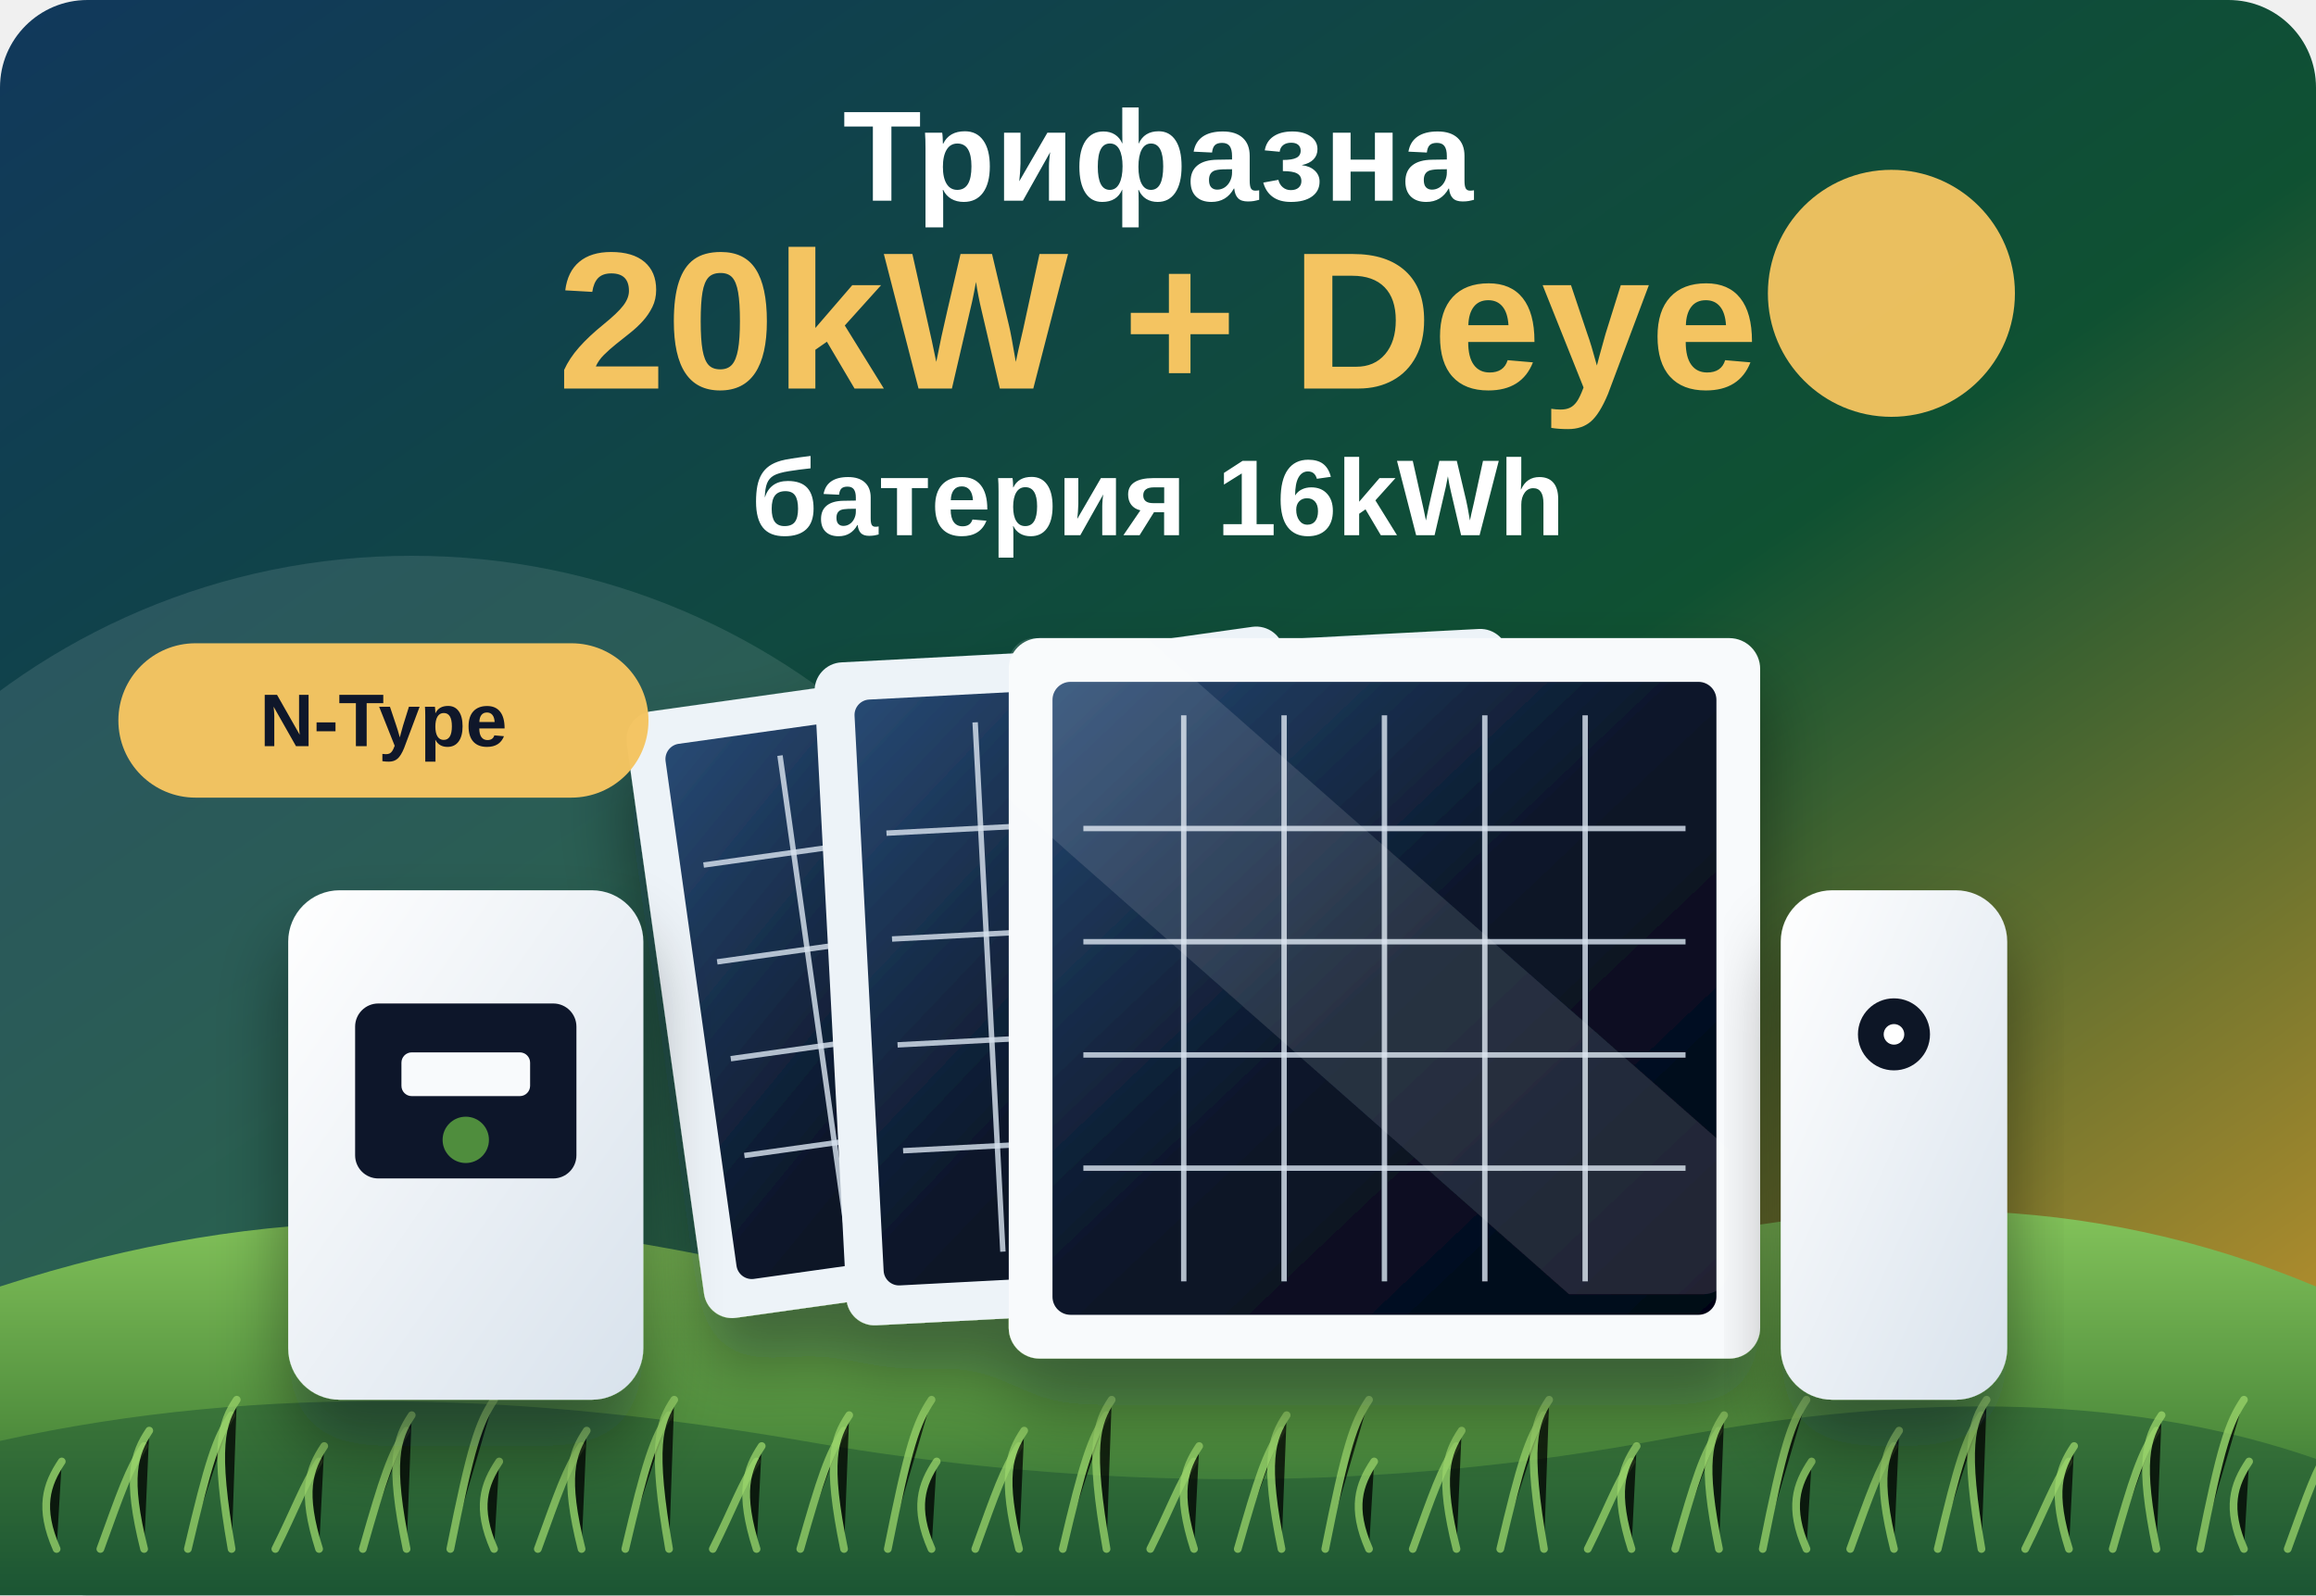
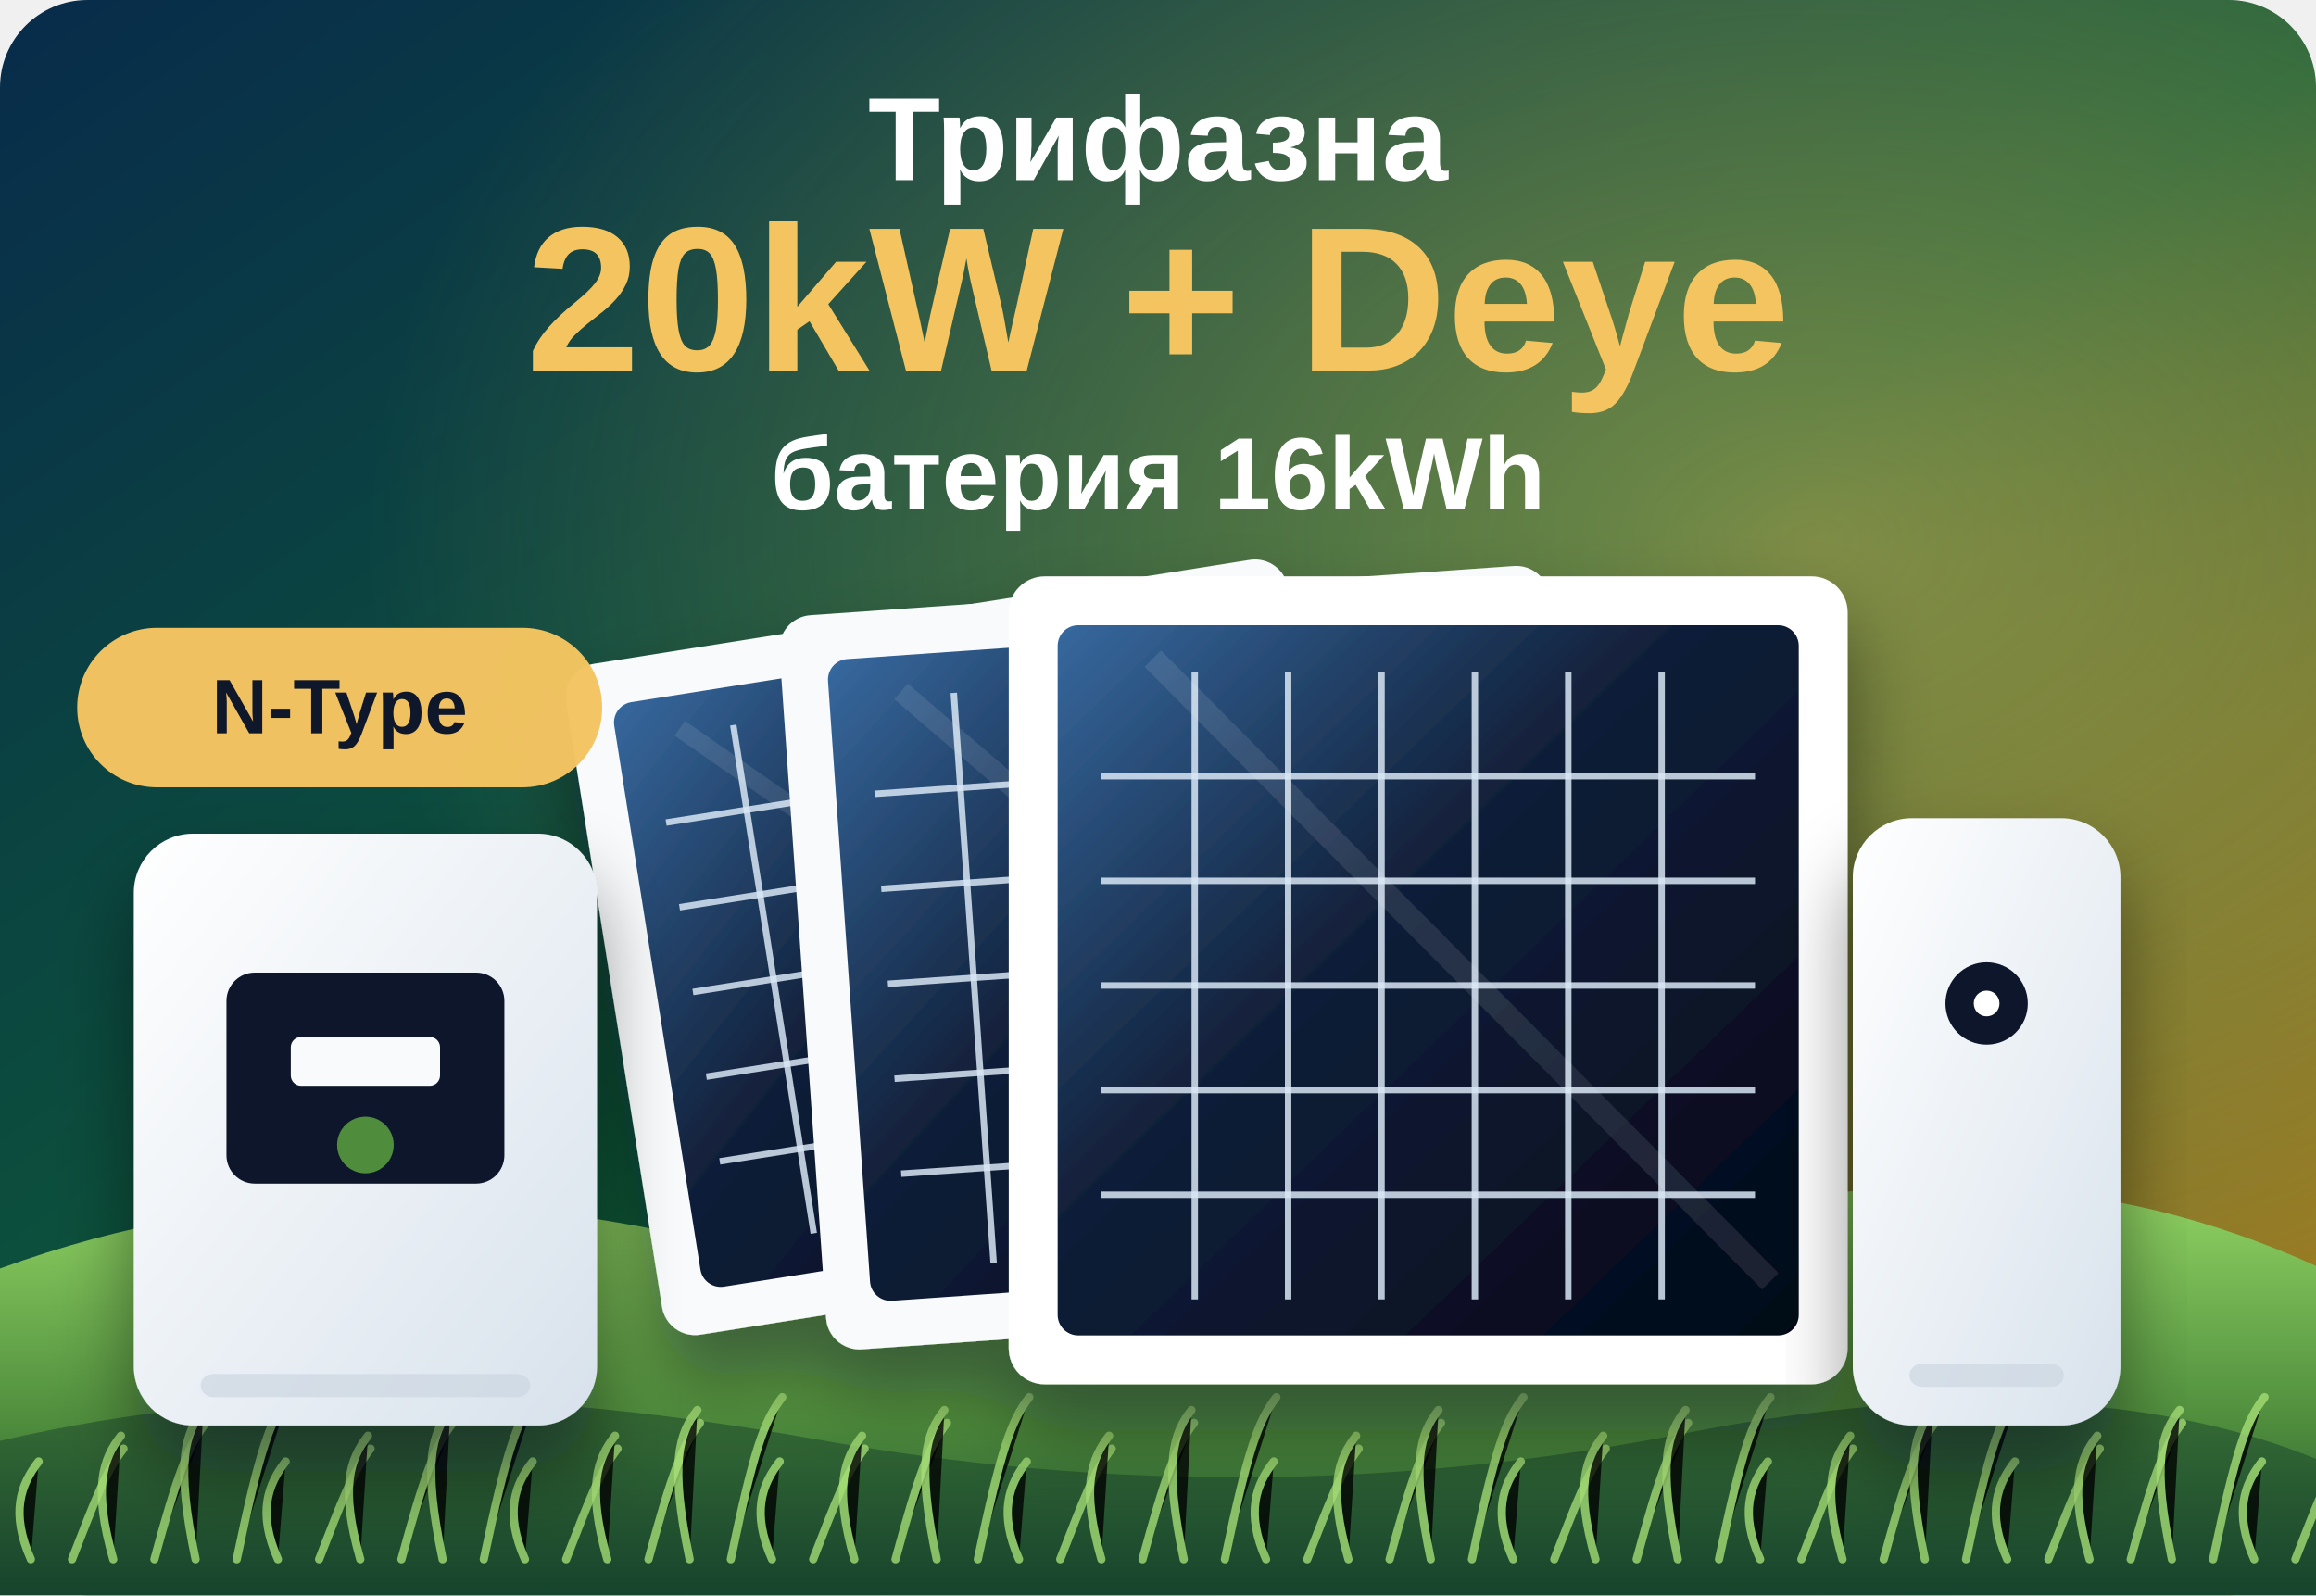
<svg xmlns="http://www.w3.org/2000/svg" width="900" height="620" viewBox="0 0 900 620" role="img" aria-label="Трифазна 20kW Deye 16kWh">
  <defs>
    <linearGradient id="sky" x1="0" y1="0" x2="1" y2="1">
-       <stop offset="0" stop-color="#11385C" />
-       <stop offset=".55" stop-color="#0F5132" />
-       <stop offset="1" stop-color="#D79B2B" />
+       <stop offset="0" stop-color="#082B4B" />
+       <stop offset=".52" stop-color="#0D5A38" />
+       <stop offset="1" stop-color="#B47B18" />
    </linearGradient>
+     <radialGradient id="goldGlow" cx=".78" cy=".34" r=".62">
+       <stop offset="0" stop-color="#F7C75B" stop-opacity=".45" />
+       <stop offset="1" stop-color="#F7C75B" stop-opacity="0" />
+     </radialGradient>
    <linearGradient id="glass" x1="0" y1="0" x2="1" y2="1">
-       <stop offset="0" stop-color="#284A74" />
-       <stop offset=".48" stop-color="#0B172A" />
+       <stop offset="0" stop-color="#37699F" />
+       <stop offset=".42" stop-color="#111F38" />
      <stop offset="1" stop-color="#020617" />
    </linearGradient>
    <linearGradient id="device" x1="0" y1="0" x2="1" y2="1">
      <stop offset="0" stop-color="#FFFFFF" />
      <stop offset="1" stop-color="#D8E2EC" />
    </linearGradient>
    <linearGradient id="grass" x1="0" y1="0" x2="0" y2="1">
-       <stop offset="0" stop-color="#83C35A" />
+       <stop offset="0" stop-color="#91D363" />
      <stop offset=".58" stop-color="#4F8D3D" />
-       <stop offset="1" stop-color="#1D5B35" />
+       <stop offset="1" stop-color="#17482F" />
    </linearGradient>
    <filter id="shadow" x="-25%" y="-25%" width="150%" height="160%">
-       <feDropShadow dx="0" dy="18" stdDeviation="14" flood-color="#020617" flood-opacity=".42" />
+       <feDropShadow dx="0" dy="18" stdDeviation="15" flood-color="#020617" flood-opacity=".45" />
    </filter>
-     <clipPath id="shineClip">
-       <rect x="0" y="0" width="280" height="255" rx="10" />
-     </clipPath>
  </defs>
  <rect width="900" height="620" rx="34" fill="url(#sky)" />
-   <circle cx="735" cy="114" r="48" fill="#F4C461" opacity=".95">
-     <animate attributeName="opacity" values=".78;.98;.78" dur="4.8s" repeatCount="indefinite" />
-   </circle>
-   <circle cx="160" cy="486" r="270" fill="#FFFFFF" opacity=".11" />
-   <path class="offer-grass" d="M0 500c105 -34 194 -31 302 -6 112 26 205 27 317 -4 102 -28 193 -27 281 10v120H0z" fill="url(#grass)" />
-   <path class="offer-grass" d="M0 560c104 -23 208 -18 312 0 114 20 226 20 336 -1 101 -19 183 -16 252 8v53H0z" fill="#184D31" opacity=".45" />
-   <path d="M22 602c-7 -16 -4 -25 2 -34" stroke="#9BD56B" stroke-width="3" stroke-linecap="round" opacity=".75" />
-   <path d="M39 602c8 -22 11 -31 17 -40" stroke="#9BD56B" stroke-width="3" stroke-linecap="round" opacity=".75" />
-   <path d="M56 602c-7 -28 -4 -37 2 -46" stroke="#9BD56B" stroke-width="3" stroke-linecap="round" opacity=".75" />
-   <path d="M73 602c8 -34 11 -43 17 -52" stroke="#9BD56B" stroke-width="3" stroke-linecap="round" opacity=".75" />
-   <path d="M90 602c-7 -40 -4 -49 2 -58" stroke="#9BD56B" stroke-width="3" stroke-linecap="round" opacity=".75" />
-   <path d="M107 602c8 -16 11 -25 17 -34" stroke="#9BD56B" stroke-width="3" stroke-linecap="round" opacity=".75" />
-   <path d="M124 602c-7 -22 -4 -31 2 -40" stroke="#9BD56B" stroke-width="3" stroke-linecap="round" opacity=".75" />
-   <path d="M141 602c8 -28 11 -37 17 -46" stroke="#9BD56B" stroke-width="3" stroke-linecap="round" opacity=".75" />
-   <path d="M158 602c-7 -34 -4 -43 2 -52" stroke="#9BD56B" stroke-width="3" stroke-linecap="round" opacity=".75" />
-   <path d="M175 602c8 -40 11 -49 17 -58" stroke="#9BD56B" stroke-width="3" stroke-linecap="round" opacity=".75" />
-   <path d="M192 602c-7 -16 -4 -25 2 -34" stroke="#9BD56B" stroke-width="3" stroke-linecap="round" opacity=".75" />
-   <path d="M209 602c8 -22 11 -31 17 -40" stroke="#9BD56B" stroke-width="3" stroke-linecap="round" opacity=".75" />
-   <path d="M226 602c-7 -28 -4 -37 2 -46" stroke="#9BD56B" stroke-width="3" stroke-linecap="round" opacity=".75" />
-   <path d="M243 602c8 -34 11 -43 17 -52" stroke="#9BD56B" stroke-width="3" stroke-linecap="round" opacity=".75" />
-   <path d="M260 602c-7 -40 -4 -49 2 -58" stroke="#9BD56B" stroke-width="3" stroke-linecap="round" opacity=".75" />
-   <path d="M277 602c8 -16 11 -25 17 -34" stroke="#9BD56B" stroke-width="3" stroke-linecap="round" opacity=".75" />
-   <path d="M294 602c-7 -22 -4 -31 2 -40" stroke="#9BD56B" stroke-width="3" stroke-linecap="round" opacity=".75" />
-   <path d="M311 602c8 -28 11 -37 17 -46" stroke="#9BD56B" stroke-width="3" stroke-linecap="round" opacity=".75" />
-   <path d="M328 602c-7 -34 -4 -43 2 -52" stroke="#9BD56B" stroke-width="3" stroke-linecap="round" opacity=".75" />
-   <path d="M345 602c8 -40 11 -49 17 -58" stroke="#9BD56B" stroke-width="3" stroke-linecap="round" opacity=".75" />
-   <path d="M362 602c-7 -16 -4 -25 2 -34" stroke="#9BD56B" stroke-width="3" stroke-linecap="round" opacity=".75" />
-   <path d="M379 602c8 -22 11 -31 17 -40" stroke="#9BD56B" stroke-width="3" stroke-linecap="round" opacity=".75" />
-   <path d="M396 602c-7 -28 -4 -37 2 -46" stroke="#9BD56B" stroke-width="3" stroke-linecap="round" opacity=".75" />
-   <path d="M413 602c8 -34 11 -43 17 -52" stroke="#9BD56B" stroke-width="3" stroke-linecap="round" opacity=".75" />
-   <path d="M430 602c-7 -40 -4 -49 2 -58" stroke="#9BD56B" stroke-width="3" stroke-linecap="round" opacity=".75" />
-   <path d="M447 602c8 -16 11 -25 17 -34" stroke="#9BD56B" stroke-width="3" stroke-linecap="round" opacity=".75" />
-   <path d="M464 602c-7 -22 -4 -31 2 -40" stroke="#9BD56B" stroke-width="3" stroke-linecap="round" opacity=".75" />
-   <path d="M481 602c8 -28 11 -37 17 -46" stroke="#9BD56B" stroke-width="3" stroke-linecap="round" opacity=".75" />
-   <path d="M498 602c-7 -34 -4 -43 2 -52" stroke="#9BD56B" stroke-width="3" stroke-linecap="round" opacity=".75" />
-   <path d="M515 602c8 -40 11 -49 17 -58" stroke="#9BD56B" stroke-width="3" stroke-linecap="round" opacity=".75" />
-   <path d="M532 602c-7 -16 -4 -25 2 -34" stroke="#9BD56B" stroke-width="3" stroke-linecap="round" opacity=".75" />
-   <path d="M549 602c8 -22 11 -31 17 -40" stroke="#9BD56B" stroke-width="3" stroke-linecap="round" opacity=".75" />
-   <path d="M566 602c-7 -28 -4 -37 2 -46" stroke="#9BD56B" stroke-width="3" stroke-linecap="round" opacity=".75" />
-   <path d="M583 602c8 -34 11 -43 17 -52" stroke="#9BD56B" stroke-width="3" stroke-linecap="round" opacity=".75" />
-   <path d="M600 602c-7 -40 -4 -49 2 -58" stroke="#9BD56B" stroke-width="3" stroke-linecap="round" opacity=".75" />
-   <path d="M617 602c8 -16 11 -25 17 -34" stroke="#9BD56B" stroke-width="3" stroke-linecap="round" opacity=".75" />
-   <path d="M634 602c-7 -22 -4 -31 2 -40" stroke="#9BD56B" stroke-width="3" stroke-linecap="round" opacity=".75" />
-   <path d="M651 602c8 -28 11 -37 17 -46" stroke="#9BD56B" stroke-width="3" stroke-linecap="round" opacity=".75" />
-   <path d="M668 602c-7 -34 -4 -43 2 -52" stroke="#9BD56B" stroke-width="3" stroke-linecap="round" opacity=".75" />
-   <path d="M685 602c8 -40 11 -49 17 -58" stroke="#9BD56B" stroke-width="3" stroke-linecap="round" opacity=".75" />
-   <path d="M702 602c-7 -16 -4 -25 2 -34" stroke="#9BD56B" stroke-width="3" stroke-linecap="round" opacity=".75" />
-   <path d="M719 602c8 -22 11 -31 17 -40" stroke="#9BD56B" stroke-width="3" stroke-linecap="round" opacity=".75" />
-   <path d="M736 602c-7 -28 -4 -37 2 -46" stroke="#9BD56B" stroke-width="3" stroke-linecap="round" opacity=".75" />
-   <path d="M753 602c8 -34 11 -43 17 -52" stroke="#9BD56B" stroke-width="3" stroke-linecap="round" opacity=".75" />
-   <path d="M770 602c-7 -40 -4 -49 2 -58" stroke="#9BD56B" stroke-width="3" stroke-linecap="round" opacity=".75" />
-   <path d="M787 602c8 -16 11 -25 17 -34" stroke="#9BD56B" stroke-width="3" stroke-linecap="round" opacity=".75" />
-   <path d="M804 602c-7 -22 -4 -31 2 -40" stroke="#9BD56B" stroke-width="3" stroke-linecap="round" opacity=".75" />
-   <path d="M821 602c8 -28 11 -37 17 -46" stroke="#9BD56B" stroke-width="3" stroke-linecap="round" opacity=".75" />
-   <path d="M838 602c-7 -34 -4 -43 2 -52" stroke="#9BD56B" stroke-width="3" stroke-linecap="round" opacity=".75" />
-   <path d="M855 602c8 -40 11 -49 17 -58" stroke="#9BD56B" stroke-width="3" stroke-linecap="round" opacity=".75" />
-   <path d="M872 602c-7 -16 -4 -25 2 -34" stroke="#9BD56B" stroke-width="3" stroke-linecap="round" opacity=".75" />
-   <path d="M889 602c8 -22 11 -31 17 -40" stroke="#9BD56B" stroke-width="3" stroke-linecap="round" opacity=".75" />
+   <rect width="900" height="620" rx="34" fill="url(#goldGlow)" />
+   <path class="offer-grass" d="M0 493c96 -35 190 -33 300 -5 125 31 219 28 333 -7 100 -31 188 -25 267 11v128H0z" fill="url(#grass)" />
+   <path class="offer-grass" d="M0 560c103 -24 208 -20 315 -1 116 21 228 20 340 -2 102 -20 184 -15 245 10v53H0z" fill="#143F2A" opacity=".48" />
+   <path d="M12 606c-8 -18 -4 -29 3 -38" stroke="#A6DF76" stroke-width="3.2" stroke-linecap="round" opacity=".78" />
+   <path d="M28 606c9 -23 13 -34 20 -43" stroke="#A6DF76" stroke-width="3.2" stroke-linecap="round" opacity=".78" />
+   <path d="M44 606c-8 -28 -4 -39 3 -48" stroke="#A6DF76" stroke-width="3.2" stroke-linecap="round" opacity=".78" />
+   <path d="M60 606c9 -33 13 -44 20 -53" stroke="#A6DF76" stroke-width="3.2" stroke-linecap="round" opacity=".78" />
+   <path d="M76 606c-8 -38 -4 -49 3 -58" stroke="#A6DF76" stroke-width="3.2" stroke-linecap="round" opacity=".78" />
+   <path d="M92 606c9 -43 13 -54 20 -63" stroke="#A6DF76" stroke-width="3.2" stroke-linecap="round" opacity=".78" />
+   <path d="M108 606c-8 -18 -4 -29 3 -38" stroke="#A6DF76" stroke-width="3.2" stroke-linecap="round" opacity=".78" />
+   <path d="M124 606c9 -23 13 -34 20 -43" stroke="#A6DF76" stroke-width="3.2" stroke-linecap="round" opacity=".78" />
+   <path d="M140 606c-8 -28 -4 -39 3 -48" stroke="#A6DF76" stroke-width="3.2" stroke-linecap="round" opacity=".78" />
+   <path d="M156 606c9 -33 13 -44 20 -53" stroke="#A6DF76" stroke-width="3.2" stroke-linecap="round" opacity=".78" />
+   <path d="M172 606c-8 -38 -4 -49 3 -58" stroke="#A6DF76" stroke-width="3.2" stroke-linecap="round" opacity=".78" />
+   <path d="M188 606c9 -43 13 -54 20 -63" stroke="#A6DF76" stroke-width="3.2" stroke-linecap="round" opacity=".78" />
+   <path d="M204 606c-8 -18 -4 -29 3 -38" stroke="#A6DF76" stroke-width="3.2" stroke-linecap="round" opacity=".78" />
+   <path d="M220 606c9 -23 13 -34 20 -43" stroke="#A6DF76" stroke-width="3.2" stroke-linecap="round" opacity=".78" />
+   <path d="M236 606c-8 -28 -4 -39 3 -48" stroke="#A6DF76" stroke-width="3.2" stroke-linecap="round" opacity=".78" />
+   <path d="M252 606c9 -33 13 -44 20 -53" stroke="#A6DF76" stroke-width="3.2" stroke-linecap="round" opacity=".78" />
+   <path d="M268 606c-8 -38 -4 -49 3 -58" stroke="#A6DF76" stroke-width="3.2" stroke-linecap="round" opacity=".78" />
+   <path d="M284 606c9 -43 13 -54 20 -63" stroke="#A6DF76" stroke-width="3.2" stroke-linecap="round" opacity=".78" />
+   <path d="M300 606c-8 -18 -4 -29 3 -38" stroke="#A6DF76" stroke-width="3.2" stroke-linecap="round" opacity=".78" />
+   <path d="M316 606c9 -23 13 -34 20 -43" stroke="#A6DF76" stroke-width="3.2" stroke-linecap="round" opacity=".78" />
+   <path d="M332 606c-8 -28 -4 -39 3 -48" stroke="#A6DF76" stroke-width="3.2" stroke-linecap="round" opacity=".78" />
+   <path d="M348 606c9 -33 13 -44 20 -53" stroke="#A6DF76" stroke-width="3.2" stroke-linecap="round" opacity=".78" />
+   <path d="M364 606c-8 -38 -4 -49 3 -58" stroke="#A6DF76" stroke-width="3.2" stroke-linecap="round" opacity=".78" />
+   <path d="M380 606c9 -43 13 -54 20 -63" stroke="#A6DF76" stroke-width="3.2" stroke-linecap="round" opacity=".78" />
+   <path d="M396 606c-8 -18 -4 -29 3 -38" stroke="#A6DF76" stroke-width="3.2" stroke-linecap="round" opacity=".78" />
+   <path d="M412 606c9 -23 13 -34 20 -43" stroke="#A6DF76" stroke-width="3.2" stroke-linecap="round" opacity=".78" />
+   <path d="M428 606c-8 -28 -4 -39 3 -48" stroke="#A6DF76" stroke-width="3.2" stroke-linecap="round" opacity=".78" />
+   <path d="M444 606c9 -33 13 -44 20 -53" stroke="#A6DF76" stroke-width="3.2" stroke-linecap="round" opacity=".78" />
+   <path d="M460 606c-8 -38 -4 -49 3 -58" stroke="#A6DF76" stroke-width="3.2" stroke-linecap="round" opacity=".78" />
+   <path d="M476 606c9 -43 13 -54 20 -63" stroke="#A6DF76" stroke-width="3.2" stroke-linecap="round" opacity=".78" />
+   <path d="M492 606c-8 -18 -4 -29 3 -38" stroke="#A6DF76" stroke-width="3.2" stroke-linecap="round" opacity=".78" />
+   <path d="M508 606c9 -23 13 -34 20 -43" stroke="#A6DF76" stroke-width="3.2" stroke-linecap="round" opacity=".78" />
+   <path d="M524 606c-8 -28 -4 -39 3 -48" stroke="#A6DF76" stroke-width="3.2" stroke-linecap="round" opacity=".78" />
+   <path d="M540 606c9 -33 13 -44 20 -53" stroke="#A6DF76" stroke-width="3.2" stroke-linecap="round" opacity=".78" />
+   <path d="M556 606c-8 -38 -4 -49 3 -58" stroke="#A6DF76" stroke-width="3.2" stroke-linecap="round" opacity=".78" />
+   <path d="M572 606c9 -43 13 -54 20 -63" stroke="#A6DF76" stroke-width="3.2" stroke-linecap="round" opacity=".78" />
+   <path d="M588 606c-8 -18 -4 -29 3 -38" stroke="#A6DF76" stroke-width="3.2" stroke-linecap="round" opacity=".78" />
+   <path d="M604 606c9 -23 13 -34 20 -43" stroke="#A6DF76" stroke-width="3.2" stroke-linecap="round" opacity=".78" />
+   <path d="M620 606c-8 -28 -4 -39 3 -48" stroke="#A6DF76" stroke-width="3.2" stroke-linecap="round" opacity=".78" />
+   <path d="M636 606c9 -33 13 -44 20 -53" stroke="#A6DF76" stroke-width="3.2" stroke-linecap="round" opacity=".78" />
+   <path d="M652 606c-8 -38 -4 -49 3 -58" stroke="#A6DF76" stroke-width="3.2" stroke-linecap="round" opacity=".78" />
+   <path d="M668 606c9 -43 13 -54 20 -63" stroke="#A6DF76" stroke-width="3.2" stroke-linecap="round" opacity=".78" />
+   <path d="M684 606c-8 -18 -4 -29 3 -38" stroke="#A6DF76" stroke-width="3.2" stroke-linecap="round" opacity=".78" />
+   <path d="M700 606c9 -23 13 -34 20 -43" stroke="#A6DF76" stroke-width="3.2" stroke-linecap="round" opacity=".78" />
+   <path d="M716 606c-8 -28 -4 -39 3 -48" stroke="#A6DF76" stroke-width="3.2" stroke-linecap="round" opacity=".78" />
+   <path d="M732 606c9 -33 13 -44 20 -53" stroke="#A6DF76" stroke-width="3.2" stroke-linecap="round" opacity=".78" />
+   <path d="M748 606c-8 -38 -4 -49 3 -58" stroke="#A6DF76" stroke-width="3.2" stroke-linecap="round" opacity=".78" />
+   <path d="M764 606c9 -43 13 -54 20 -63" stroke="#A6DF76" stroke-width="3.2" stroke-linecap="round" opacity=".78" />
+   <path d="M780 606c-8 -18 -4 -29 3 -38" stroke="#A6DF76" stroke-width="3.2" stroke-linecap="round" opacity=".78" />
+   <path d="M796 606c9 -23 13 -34 20 -43" stroke="#A6DF76" stroke-width="3.2" stroke-linecap="round" opacity=".78" />
+   <path d="M812 606c-8 -28 -4 -39 3 -48" stroke="#A6DF76" stroke-width="3.2" stroke-linecap="round" opacity=".78" />
+   <path d="M828 606c9 -33 13 -44 20 -53" stroke="#A6DF76" stroke-width="3.2" stroke-linecap="round" opacity=".78" />
+   <path d="M844 606c-8 -38 -4 -49 3 -58" stroke="#A6DF76" stroke-width="3.2" stroke-linecap="round" opacity=".78" />
+   <path d="M860 606c9 -43 13 -54 20 -63" stroke="#A6DF76" stroke-width="3.2" stroke-linecap="round" opacity=".78" />
+   <path d="M876 606c-8 -18 -4 -29 3 -38" stroke="#A6DF76" stroke-width="3.2" stroke-linecap="round" opacity=".78" />
+   <path d="M892 606c9 -23 13 -34 20 -43" stroke="#A6DF76" stroke-width="3.2" stroke-linecap="round" opacity=".78" />
+   <path d="M908 606c-8 -28 -4 -39 3 -48" stroke="#A6DF76" stroke-width="3.2" stroke-linecap="round" opacity=".78" />
+   <path d="M924 606c9 -33 13 -44 20 -53" stroke="#A6DF76" stroke-width="3.2" stroke-linecap="round" opacity=".78" />
  <g font-family="Arial, sans-serif" text-anchor="middle">
-     <text x="450" y="78" font-size="50" font-weight="900" fill="#FFFFFF">Трифазна</text>
-     <text x="450" y="151" font-size="76" font-weight="900" fill="#F4C461">20kW + Deye</text>
-     <text x="450" y="208" font-size="42" font-weight="900" fill="#FFFFFF">батерия 16kWh</text>
+     <text x="450" y="70" font-size="46" font-weight="900" fill="#FFFFFF">Трифазна</text>
+     <text x="450" y="144" font-size="80" font-weight="900" fill="#F4C461">20kW + Deye</text>
+     <text x="450" y="198" font-size="40" font-weight="900" fill="#FFFFFF">батерия 16kWh</text>
  </g>
  <g class="solar-module" filter="url(#shadow)">
-     <g transform="translate(242 278) rotate(-8)">
-       <rect width="258" height="238" rx="11" fill="#EDF3F8" />
-       <rect x="14" y="14" width="230" height="210" rx="6" fill="url(#glass)" />
-       <line x1="58.333" y1="24" x2="58.333" y2="214" stroke="#D7E2EE" stroke-width="2.1" opacity=".82" />
-       <line x1="93.667" y1="24" x2="93.667" y2="214" stroke="#D7E2EE" stroke-width="2.1" opacity=".82" />
-       <line x1="129" y1="24" x2="129" y2="214" stroke="#D7E2EE" stroke-width="2.1" opacity=".82" />
-       <line x1="164.333" y1="24" x2="164.333" y2="214" stroke="#D7E2EE" stroke-width="2.1" opacity=".82" />
-       <line x1="199.667" y1="24" x2="199.667" y2="214" stroke="#D7E2EE" stroke-width="2.1" opacity=".82" />
-       <line x1="23" y1="62" x2="235" y2="62" stroke="#D7E2EE" stroke-width="2.1" opacity=".82" />
-       <line x1="23" y1="100" x2="235" y2="100" stroke="#D7E2EE" stroke-width="2.1" opacity=".82" />
-       <line x1="23" y1="138" x2="235" y2="138" stroke="#D7E2EE" stroke-width="2.1" opacity=".82" />
-       <line x1="23" y1="176" x2="235" y2="176" stroke="#D7E2EE" stroke-width="2.1" opacity=".82" />
+     <g transform="translate(218 260) rotate(-9)">
+       <rect width="284" height="264" rx="13" fill="#F8FAFC" />
+       <rect x="17" y="17" width="250" height="230" rx="8" fill="url(#glass)" />
+       <line x1="62.714" y1="32" x2="62.714" y2="232" stroke="#D9E7F5" stroke-width="2.5" opacity=".84" />
+       <line x1="94.429" y1="32" x2="94.429" y2="232" stroke="#D9E7F5" stroke-width="2.5" opacity=".84" />
+       <line x1="126.143" y1="32" x2="126.143" y2="232" stroke="#D9E7F5" stroke-width="2.5" opacity=".84" />
+       <line x1="157.857" y1="32" x2="157.857" y2="232" stroke="#D9E7F5" stroke-width="2.5" opacity=".84" />
+       <line x1="189.571" y1="32" x2="189.571" y2="232" stroke="#D9E7F5" stroke-width="2.5" opacity=".84" />
+       <line x1="221.286" y1="32" x2="221.286" y2="232" stroke="#D9E7F5" stroke-width="2.5" opacity=".84" />
+       <line x1="31" y1="65.333" x2="253" y2="65.333" stroke="#D9E7F5" stroke-width="2.5" opacity=".84" />
+       <line x1="31" y1="98.667" x2="253" y2="98.667" stroke="#D9E7F5" stroke-width="2.5" opacity=".84" />
+       <line x1="31" y1="132" x2="253" y2="132" stroke="#D9E7F5" stroke-width="2.5" opacity=".84" />
+       <line x1="31" y1="165.333" x2="253" y2="165.333" stroke="#D9E7F5" stroke-width="2.5" opacity=".84" />
+       <line x1="31" y1="198.667" x2="253" y2="198.667" stroke="#D9E7F5" stroke-width="2.5" opacity=".84" />
+       <path d="M42 30L248 228" stroke="#FFFFFF" stroke-width="7" opacity=".1" />
    </g>
-     <g transform="translate(316 258) rotate(-3)">
-       <rect width="270" height="258" rx="11" fill="#EDF3F8" />
-       <rect x="15" y="15" width="240" height="228" rx="6" fill="url(#glass)" />
-       <line x1="61.667" y1="26" x2="61.667" y2="232" stroke="#D7E2EE" stroke-width="2.1" opacity=".82" />
-       <line x1="98.333" y1="26" x2="98.333" y2="232" stroke="#D7E2EE" stroke-width="2.1" opacity=".82" />
-       <line x1="135" y1="26" x2="135" y2="232" stroke="#D7E2EE" stroke-width="2.1" opacity=".82" />
-       <line x1="171.667" y1="26" x2="171.667" y2="232" stroke="#D7E2EE" stroke-width="2.1" opacity=".82" />
-       <line x1="208.333" y1="26" x2="208.333" y2="232" stroke="#D7E2EE" stroke-width="2.1" opacity=".82" />
-       <line x1="25" y1="67.2" x2="245" y2="67.2" stroke="#D7E2EE" stroke-width="2.1" opacity=".82" />
-       <line x1="25" y1="108.4" x2="245" y2="108.4" stroke="#D7E2EE" stroke-width="2.1" opacity=".82" />
-       <line x1="25" y1="149.6" x2="245" y2="149.6" stroke="#D7E2EE" stroke-width="2.1" opacity=".82" />
-       <line x1="25" y1="190.8" x2="245" y2="190.8" stroke="#D7E2EE" stroke-width="2.1" opacity=".82" />
+     <g transform="translate(302 240) rotate(-4)">
+       <rect width="300" height="286" rx="13" fill="#F8FAFC" />
+       <rect x="18" y="18" width="264" height="250" rx="8" fill="url(#glass)" />
+       <line x1="66.429" y1="34" x2="66.429" y2="256" stroke="#D9E7F5" stroke-width="2.5" opacity=".84" />
+       <line x1="99.857" y1="34" x2="99.857" y2="256" stroke="#D9E7F5" stroke-width="2.5" opacity=".84" />
+       <line x1="133.286" y1="34" x2="133.286" y2="256" stroke="#D9E7F5" stroke-width="2.5" opacity=".84" />
+       <line x1="166.714" y1="34" x2="166.714" y2="256" stroke="#D9E7F5" stroke-width="2.5" opacity=".84" />
+       <line x1="200.143" y1="34" x2="200.143" y2="256" stroke="#D9E7F5" stroke-width="2.5" opacity=".84" />
+       <line x1="233.571" y1="34" x2="233.571" y2="256" stroke="#D9E7F5" stroke-width="2.5" opacity=".84" />
+       <line x1="33" y1="71" x2="267" y2="71" stroke="#D9E7F5" stroke-width="2.5" opacity=".84" />
+       <line x1="33" y1="108" x2="267" y2="108" stroke="#D9E7F5" stroke-width="2.5" opacity=".84" />
+       <line x1="33" y1="145" x2="267" y2="145" stroke="#D9E7F5" stroke-width="2.5" opacity=".84" />
+       <line x1="33" y1="182" x2="267" y2="182" stroke="#D9E7F5" stroke-width="2.5" opacity=".84" />
+       <line x1="33" y1="219" x2="267" y2="219" stroke="#D9E7F5" stroke-width="2.5" opacity=".84" />
+       <path d="M46 32L263 246" stroke="#FFFFFF" stroke-width="8" opacity=".1" />
    </g>
-     <g transform="translate(392 248)">
-       <rect width="292" height="280" rx="12" fill="#F8FAFC" />
-       <rect x="17" y="17" width="258" height="246" rx="7" fill="url(#glass)" />
-       <line x1="68" y1="30" x2="68" y2="250" stroke="#D7E2EE" stroke-width="2.1" opacity=".82" />
-       <line x1="107" y1="30" x2="107" y2="250" stroke="#D7E2EE" stroke-width="2.1" opacity=".82" />
-       <line x1="146" y1="30" x2="146" y2="250" stroke="#D7E2EE" stroke-width="2.1" opacity=".82" />
-       <line x1="185" y1="30" x2="185" y2="250" stroke="#D7E2EE" stroke-width="2.1" opacity=".82" />
-       <line x1="224" y1="30" x2="224" y2="250" stroke="#D7E2EE" stroke-width="2.1" opacity=".82" />
-       <line x1="29" y1="74" x2="263" y2="74" stroke="#D7E2EE" stroke-width="2.1" opacity=".82" />
-       <line x1="29" y1="118" x2="263" y2="118" stroke="#D7E2EE" stroke-width="2.1" opacity=".82" />
-       <line x1="29" y1="162" x2="263" y2="162" stroke="#D7E2EE" stroke-width="2.1" opacity=".82" />
-       <line x1="29" y1="206" x2="263" y2="206" stroke="#D7E2EE" stroke-width="2.1" opacity=".82" />
-       <g clip-path="url(#shineClip)">
-         <path d="M-45 23L22 -28 344 255 280 310z" fill="#FFFFFF" opacity=".12">
-           <animateTransform attributeName="transform" type="translate" values="-170 0;210 0;-170 0" dur="7s" repeatCount="indefinite" />
-         </path>
-       </g>
+     <g transform="translate(392 224)">
+       <rect width="326" height="314" rx="14" fill="#FFFFFF" />
+       <rect x="19" y="19" width="288" height="276" rx="8" fill="url(#glass)" />
+       <line x1="72.286" y1="37" x2="72.286" y2="281" stroke="#D9E7F5" stroke-width="2.5" opacity=".84" />
+       <line x1="108.571" y1="37" x2="108.571" y2="281" stroke="#D9E7F5" stroke-width="2.5" opacity=".84" />
+       <line x1="144.857" y1="37" x2="144.857" y2="281" stroke="#D9E7F5" stroke-width="2.5" opacity=".84" />
+       <line x1="181.143" y1="37" x2="181.143" y2="281" stroke="#D9E7F5" stroke-width="2.5" opacity=".84" />
+       <line x1="217.429" y1="37" x2="217.429" y2="281" stroke="#D9E7F5" stroke-width="2.5" opacity=".84" />
+       <line x1="253.714" y1="37" x2="253.714" y2="281" stroke="#D9E7F5" stroke-width="2.5" opacity=".84" />
+       <line x1="36" y1="77.667" x2="290" y2="77.667" stroke="#D9E7F5" stroke-width="2.5" opacity=".84" />
+       <line x1="36" y1="118.333" x2="290" y2="118.333" stroke="#D9E7F5" stroke-width="2.5" opacity=".84" />
+       <line x1="36" y1="159" x2="290" y2="159" stroke="#D9E7F5" stroke-width="2.5" opacity=".84" />
+       <line x1="36" y1="199.667" x2="290" y2="199.667" stroke="#D9E7F5" stroke-width="2.5" opacity=".84" />
+       <line x1="36" y1="240.333" x2="290" y2="240.333" stroke="#D9E7F5" stroke-width="2.5" opacity=".84" />
+       <path d="M56 32L296 274" stroke="#FFFFFF" stroke-width="9" opacity=".1" />
    </g>
  </g>
-   <g filter="url(#shadow)">
-     <rect x="112" y="346" width="138" height="198" rx="20" fill="url(#device)" />
-     <rect x="138" y="390" width="86" height="68" rx="9" fill="#0F172A" />
-     <rect x="156" y="409" width="50" height="17" rx="4" fill="#F8FAFC" />
-     <circle cx="181" cy="443" r="9" fill="#4F8D3D" />
+   <g class="hero-product" filter="url(#shadow)">
+     <rect x="52" y="324" width="180" height="230" rx="23" fill="url(#device)" />
+     <rect x="88" y="378" width="108" height="82" rx="11" fill="#0F172A" />
+     <rect x="113" y="403" width="58" height="19" rx="4" fill="#F8FAFC" />
+     <circle cx="142" cy="445" r="11" fill="#4F8D3D" />
+     <rect x="78" y="534" width="128" height="9" rx="5" fill="#CBD5E1" opacity=".65" />
  </g>
-   <g filter="url(#shadow)">
-     <rect x="692" y="346" width="88" height="198" rx="20" fill="url(#device)" />
-     <circle cx="736" cy="402" r="14" fill="#111827" />
-     <circle cx="736" cy="402" r="4" fill="#FFFFFF" />
+   <g class="hero-product" filter="url(#shadow)">
+     <rect x="720" y="318" width="104" height="236" rx="23" fill="url(#device)" />
+     <circle cx="772" cy="390" r="16" fill="#0F172A" />
+     <circle cx="772" cy="390" r="5" fill="#FFFFFF" />
+     <rect x="742" y="530" width="60" height="9" rx="5" fill="#CBD5E1" opacity=".65" />
  </g>
-   <g transform="translate(46 250)">
-     <rect width="206" height="60" rx="30" fill="#F4C461" opacity=".98" />
-     <text x="103" y="40" text-anchor="middle" font-family="Arial, sans-serif" font-size="29" font-weight="900" fill="#0F172A">N-Type</text>
+   <g transform="translate(30 244)">
+     <rect width="204" height="62" rx="31" fill="#F4C461" opacity=".98" />
+     <text x="102" y="41" text-anchor="middle" font-family="Arial, sans-serif" font-size="30" font-weight="900" fill="#0F172A">N-Type</text>
  </g>
</svg>
